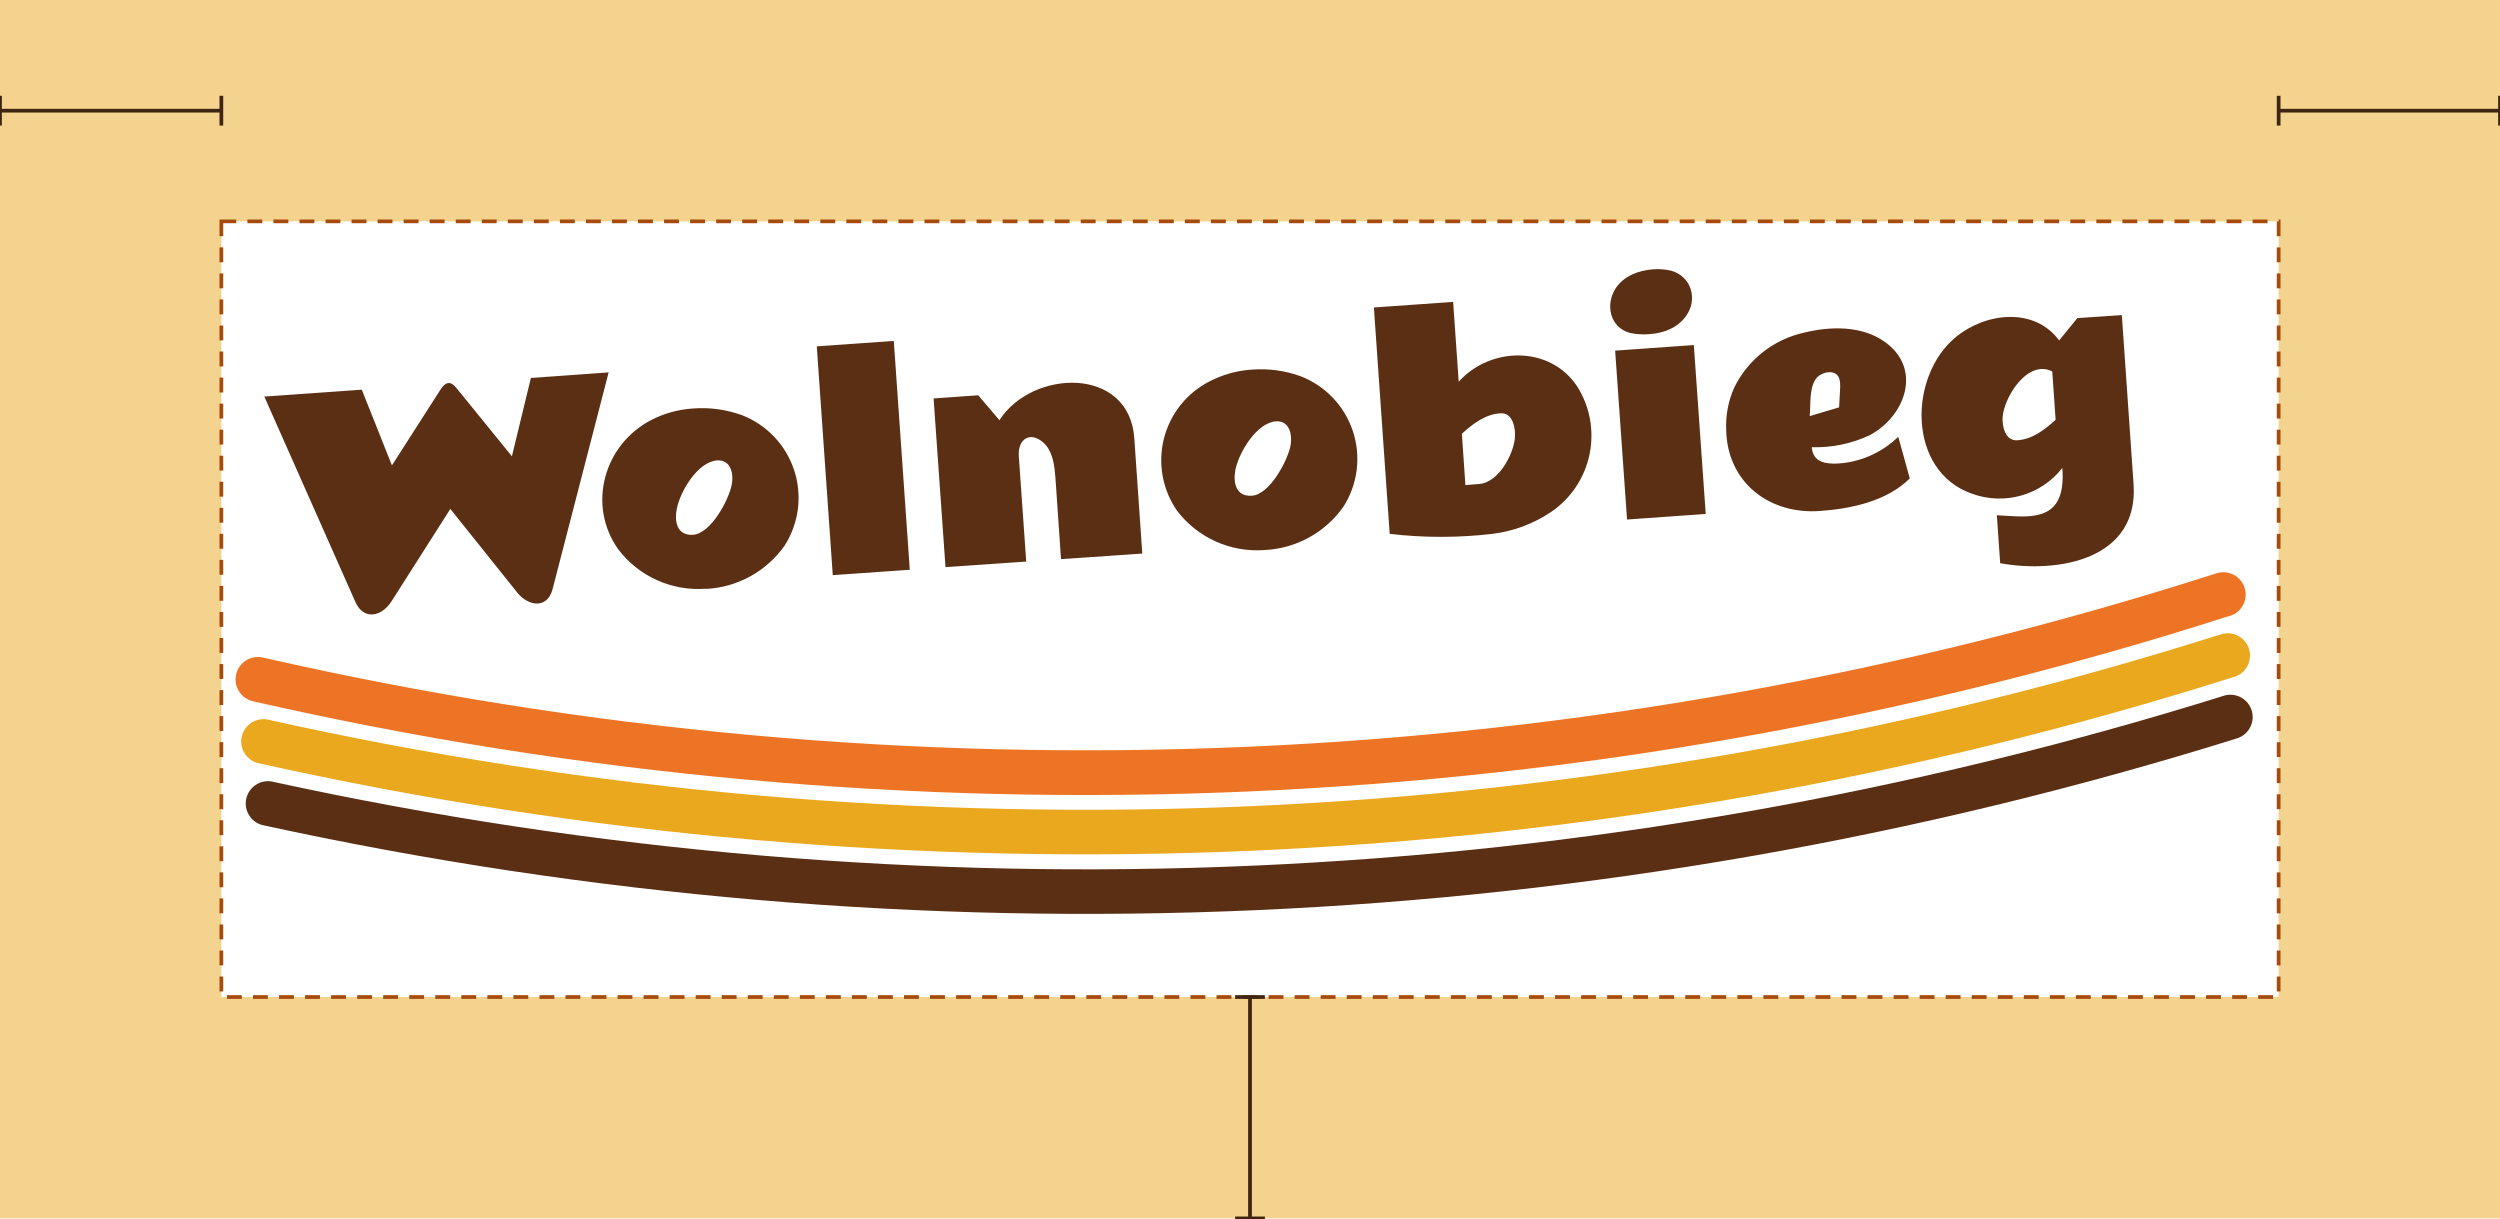
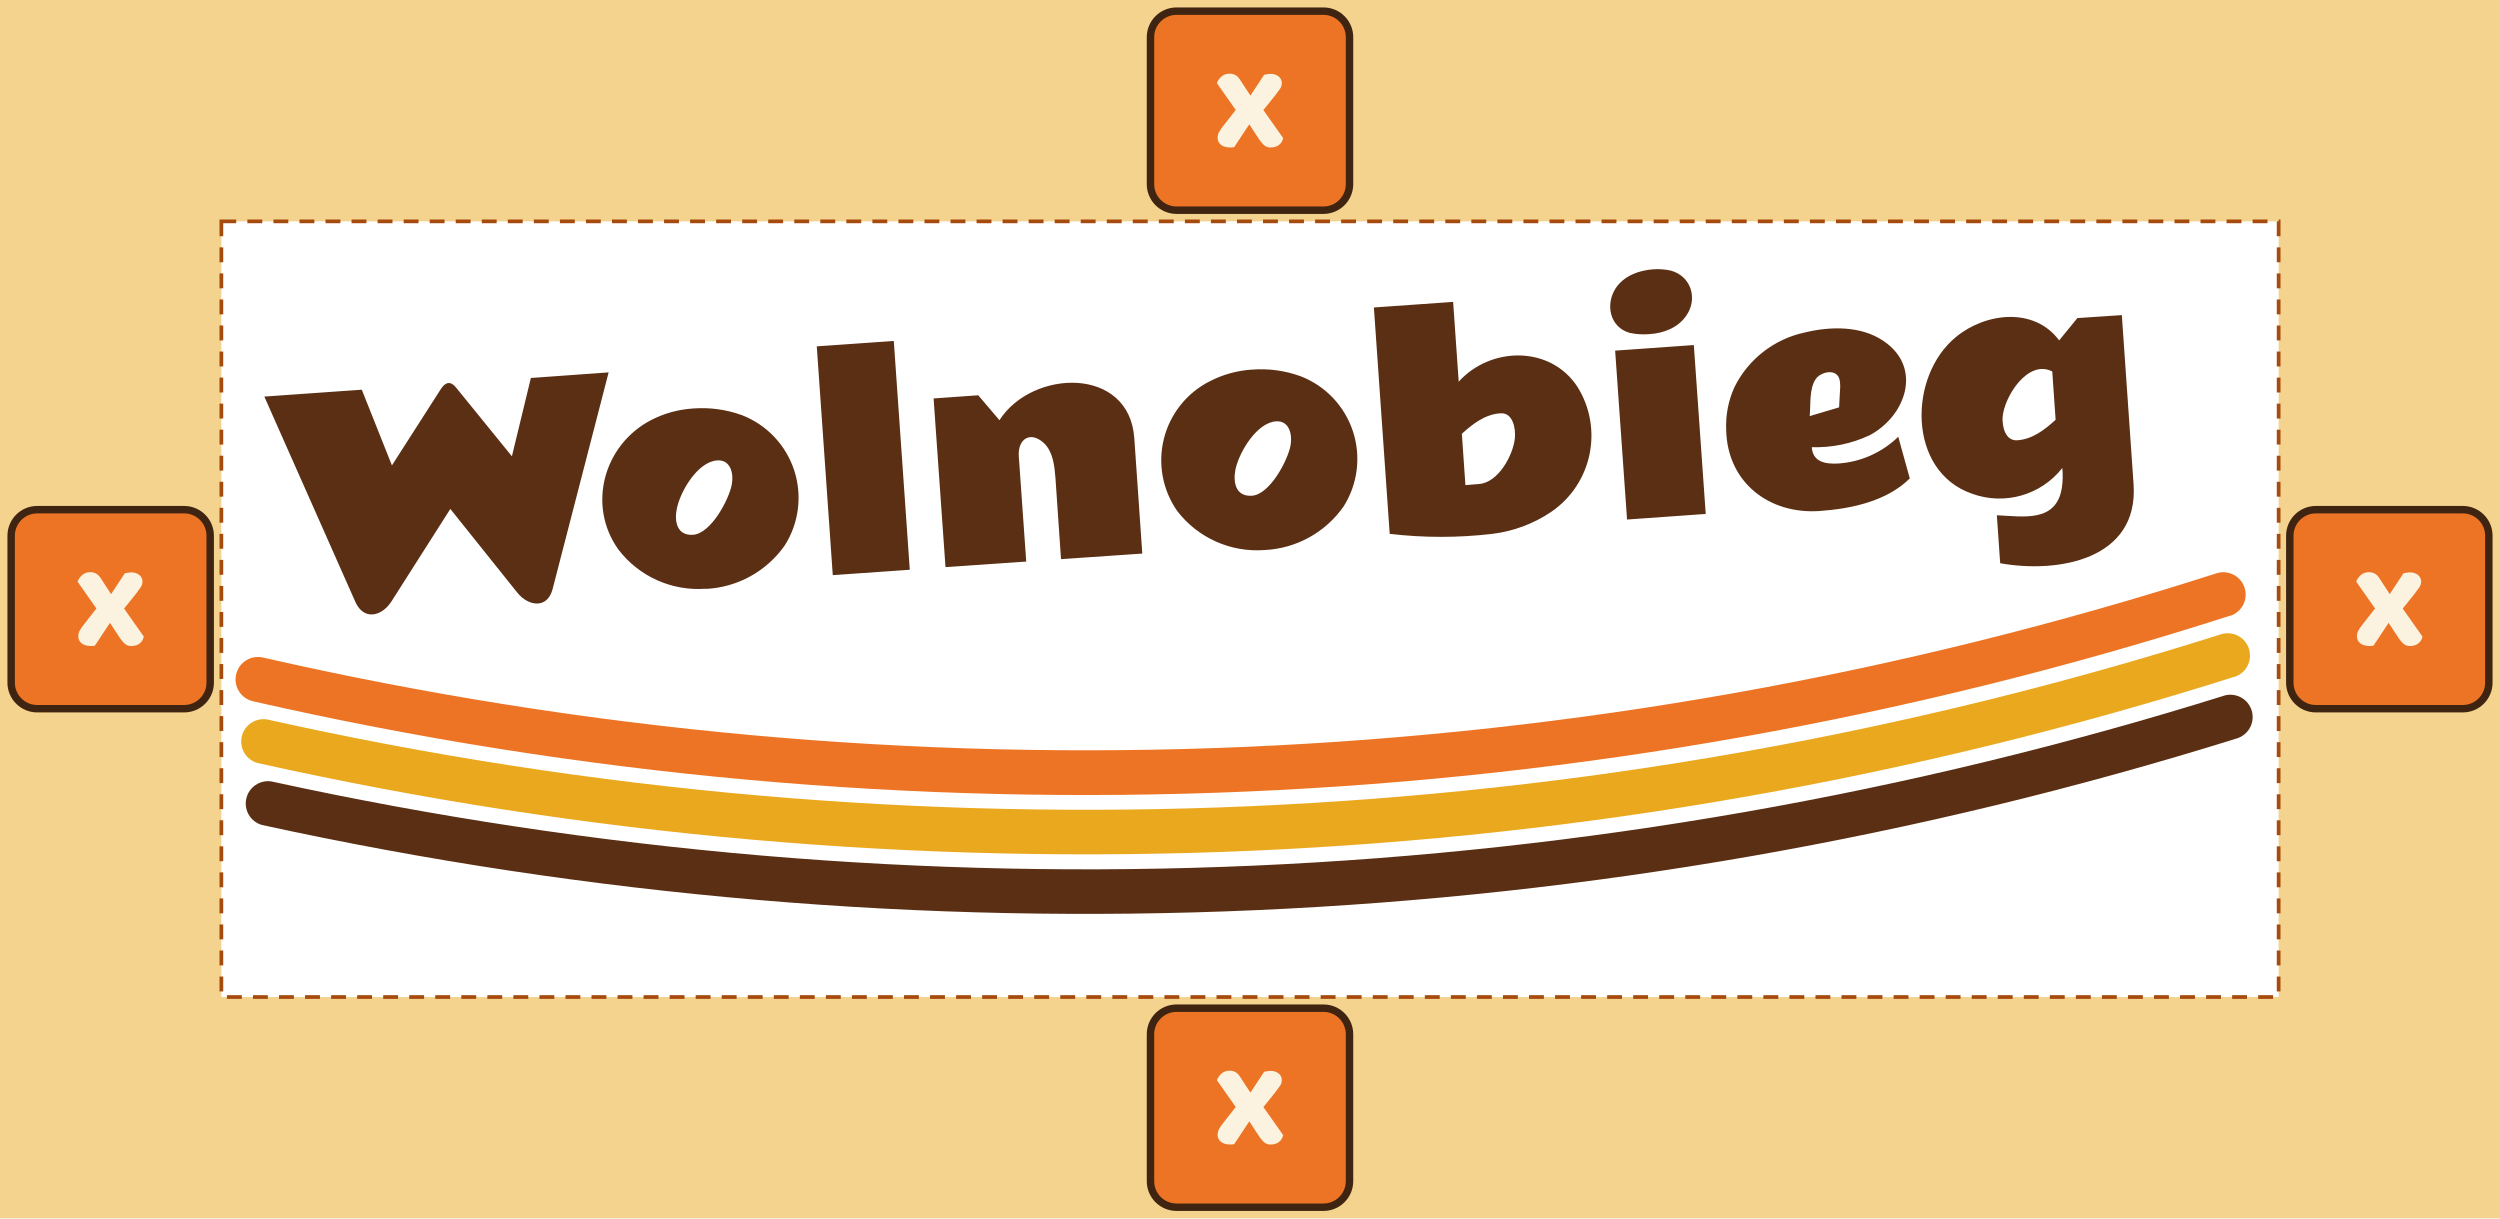
<svg xmlns="http://www.w3.org/2000/svg" viewBox="0 0 1344 655">
  <path fill="#e9a81d" fill-opacity=".5" fill-rule="evenodd" d="M0 0h1344v655H0Zm119 119v417h1106V119Z" />
  <path fill="none" stroke="#a64a0d" stroke-dasharray="8 6" stroke-width="2" d="M119 119h1106v417H119z" />
  <path fill="#5b2f14" d="m194.5 209.5 16.2 40.7 26.4-41.2c2.5-3.7 5.2-4.3 8.2-.5l29.9 36.8 10.2-42.1 41.8-3-30.1 116.4c-2.8 11-13.2 9.3-19 2l-36-45-31.7 49.8c-5.2 8-14.8 10.3-19.3.3l-49-110.5zm184.9 107a54 54 0 0 1-46.9-21c-17-23.7-8-56.3 17.4-69.6q10.6-5.5 22.7-6.3 13.5-1 26.3 3.6a47.7 47.7 0 0 1 23 70 55 55 0 0 1-42.5 23.4m-6.8-29.1c9.6-.7 19.2-18.7 20.8-27 1.1-5.5-.4-13.3-7.6-13-10.6.5-20 16.5-21.9 25.8-1.5 6.9 0 14.8 8.7 14.2m116.5 18.8-41.4 2.9-8.6-123 41.4-2.9zm78.3-49.5c-.5-6.3-1.3-14-6.2-18.6-7.1-6.6-14.1-2.4-13.5 7l4 56.7-43.4 3-6.4-90.7 24-1.7 11.4 13.4c17.5-27.4 69.8-29.3 72.5 9.7l4.3 62-43.7 3zm112.4 38.9a54 54 0 0 1-47-21.1 47.6 47.6 0 0 1 17.5-69.6q10.7-5.5 22.7-6.3 13.7-1 26.3 3.6a47.7 47.7 0 0 1 23 70 55 55 0 0 1-42.5 23.4m-6.7-29.2c9.5-.7 19.1-18.7 20.7-27 1-5.5-.4-13.3-7.6-13-10.5.5-20 16.5-22 25.8-1.4 6.9 0 14.8 8.9 14.2m65.5-101.2 42.6-3 3 42.9c17-18.9 49.2-19.6 63.8 2.7a49.6 49.6 0 0 1-14.1 67.3 72 72 0 0 1-31.6 11.8 237 237 0 0 1-55.2 0zm68 56.9c-8.2.5-14.9 5.7-20.7 11l1.9 27.6 7.3-.6c10.3-.7 18.3-15.3 19.3-24.6.5-5.2-1-14-7.9-13.4m82-77.4a32 32 0 0 1 9.8.7c11 3 14.6 15.4 8.1 24.4-4.4 6.3-12 9.2-19.4 9.7q-5.4.5-10.7-.6c-11-3-13.4-15.5-7.6-24.2 4.4-6.5 12.2-9.4 19.8-10M917 276.3l-42.3 3-6.4-90.8 42.3-3zm61.4-1.6c-27.3 2-49.8-15.4-50.4-43.5q-.5-12.1 4.4-23a55 55 0 0 1 37.6-29.4c13.8-3.4 30.5-3.8 42.7 4.6 20.9 14.2 12 40-7.4 50.5a68 68 0 0 1-31.3 6.5c.6 8 7.2 9.1 14 8.8a51 51 0 0 0 32.5-14.4l6.2 22.4c-12.4 12.3-31.5 16.3-48.3 17.5m-5.5-51 15.8-4.7.6-11.2c-.1-2 0-3.7-1.1-5.5-2.6-4-9.7-2-12 1.4-3.7 5.3-2.7 13.9-3.3 20m135.8 27.9a43 43 0 0 1-48.6 13.8c-34.8-12.1-34.3-63.3-8.5-84.3 15.8-13 42-16.2 55.4 1.9l9.8-12 23.9-1.6 6.3 90.8c2.9 40.6-40.4 48.2-71.7 42.6l-1.8-25.8c14 .6 32.2 4.2 35-15.1q.7-5 .2-10.3m-24.2-14.9c8.3-.6 14.7-5.7 20.6-11l-1.8-26c-13.1-6.7-25.8 13.5-26.7 24.5-.3 5 1.4 13 8 12.5" />
  <path fill="#ec7424" d="M1198.9 331A2012 2012 0 0 1 136 377a12 12 0 0 1 5.4-23.5 1988 1988 0 0 0 1050.2-45.3 12 12 0 0 1 7.3 22.9" />
  <path fill="#e9a81d" d="M1201 363.9a2044 2044 0 0 1-1062.5 46.3 12 12 0 0 1 5.2-23.4A2020 2020 0 0 0 1194 341a12 12 0 0 1 7.2 22.9" />
  <path fill="#5b2f14" d="M1203.4 396.7a2076 2076 0 0 1-1062.6 46.8 12 12 0 0 1 5.1-23.4 2052 2052 0 0 0 1050.4-46.3 12 12 0 0 1 7 22.9" />
-   <path fill="none" stroke="#3f2411" stroke-width="2" d="M0 59.5h119m-119-8v16m119-16v16m1106-8h119m-119-8v16m119-16v16M672 536v119m-8-119h16m-16 119h16" />
+   <rect width="107" height="107" x="618.5" y="6" fill="#ec7424" stroke="#3f2411" stroke-width="4" rx="14" />
+   <path fill="#fbf3df" d="m668.4 61.9-2.4-.4-11.8-16.8q.6-1.8 2.3-3.4 1.8-1.7 4.6-1.7 1.8 0 3.3.9t2.8 3.2l7.5 11.5 2.9 1.7 12.2 17.3q-.4 2.3-2.2 3.7-1.7 1.4-4.6 1.4-1.8 0-3.1-1t-2.8-3.1Zm8.4.2-3.3 1.9-10 15.1-.9.1-.9.1q-3.6 0-5.4-1.5-1.7-1.5-1.7-3.6 0-1.9.8-3.3t2.2-3.2L666 57l5.1-3.9 8.5-12.9 1.5-.3 1.8-.2q2.8 0 4.5 1.4t1.7 3.5q0 1.8-1 3.2t-2.5 3.4l-4.4 5.5z" />
+   <rect width="107" height="107" x="618.5" y="542" fill="#ec7424" stroke="#3f2411" stroke-width="4" rx="14" />
+   <path fill="#fbf3df" d="m668.4 597.9-2.4-.4-11.8-16.8q.6-1.8 2.3-3.4 1.8-1.7 4.6-1.7 1.8 0 3.3.9t2.8 3.2l7.5 11.5 2.9 1.7 12.2 17.3q-.4 2.3-2.2 3.7-1.7 1.4-4.6 1.4-1.8 0-3.1-1t-2.8-3.1Zm8.4.2-3.3 1.9-10 15.1-.9.1-.9.1q-3.6 0-5.4-1.5-1.7-1.5-1.7-3.6 0-1.9.8-3.3t2.2-3.2L666 593l5.1-3.9 8.5-12.9 1.5-.3 1.8-.2q2.8 0 4.5 1.4t1.7 3.5q0 1.8-1 3.2t-2.5 3.4l-4.4 5.5z" />
+   <rect width="107" height="107" x="6" y="274" fill="#ec7424" stroke="#3f2411" stroke-width="4" rx="14" />
+   <path fill="#fbf3df" d="m55.9 329.9-2.4-.4-11.8-16.8q.6-1.8 2.3-3.4 1.8-1.7 4.6-1.7 1.8 0 3.3.9t2.8 3.2l7.5 11.5 2.9 1.7 12.2 17.3q-.4 2.3-2.2 3.7-1.7 1.4-4.6 1.4-1.8 0-3.1-1t-2.8-3.1Zm8.4.2L61 332l-10 15.1-.9.1-.9.1q-3.6 0-5.4-1.5-1.7-1.5-1.7-3.6 0-1.9.8-3.3t2.2-3.2l8.4-10.7 5.1-3.9 8.5-12.9 1.5-.3 1.8-.2q2.8 0 4.5 1.4t1.7 3.5q0 1.8-1 3.2t-2.5 3.4l-4.4 5.5z" />
+   <rect width="107" height="107" x="1231" y="274" fill="#ec7424" stroke="#3f2411" stroke-width="4" rx="14" />
+   <path fill="#fbf3df" d="m1280.9 329.9-2.4-.4-11.8-16.8q.6-1.8 2.3-3.4 1.8-1.7 4.6-1.7 1.8 0 3.3.9t2.8 3.2l7.5 11.5 2.9 1.7 12.2 17.3q-.4 2.3-2.2 3.7-1.7 1.4-4.6 1.4-1.8 0-3.1-1t-2.8-3.1Zm8.4.2-3.3 1.9-10 15.1-.9.1-.9.1q-3.6 0-5.4-1.5-1.7-1.5-1.7-3.6 0-1.9.8-3.3t2.2-3.2l8.4-10.7 5.1-3.9 8.5-12.9 1.5-.3 1.8-.2q2.8 0 4.5 1.4t1.7 3.5q0 1.8-1 3.2t-2.5 3.4l-4.4 5.5z" />
</svg>
